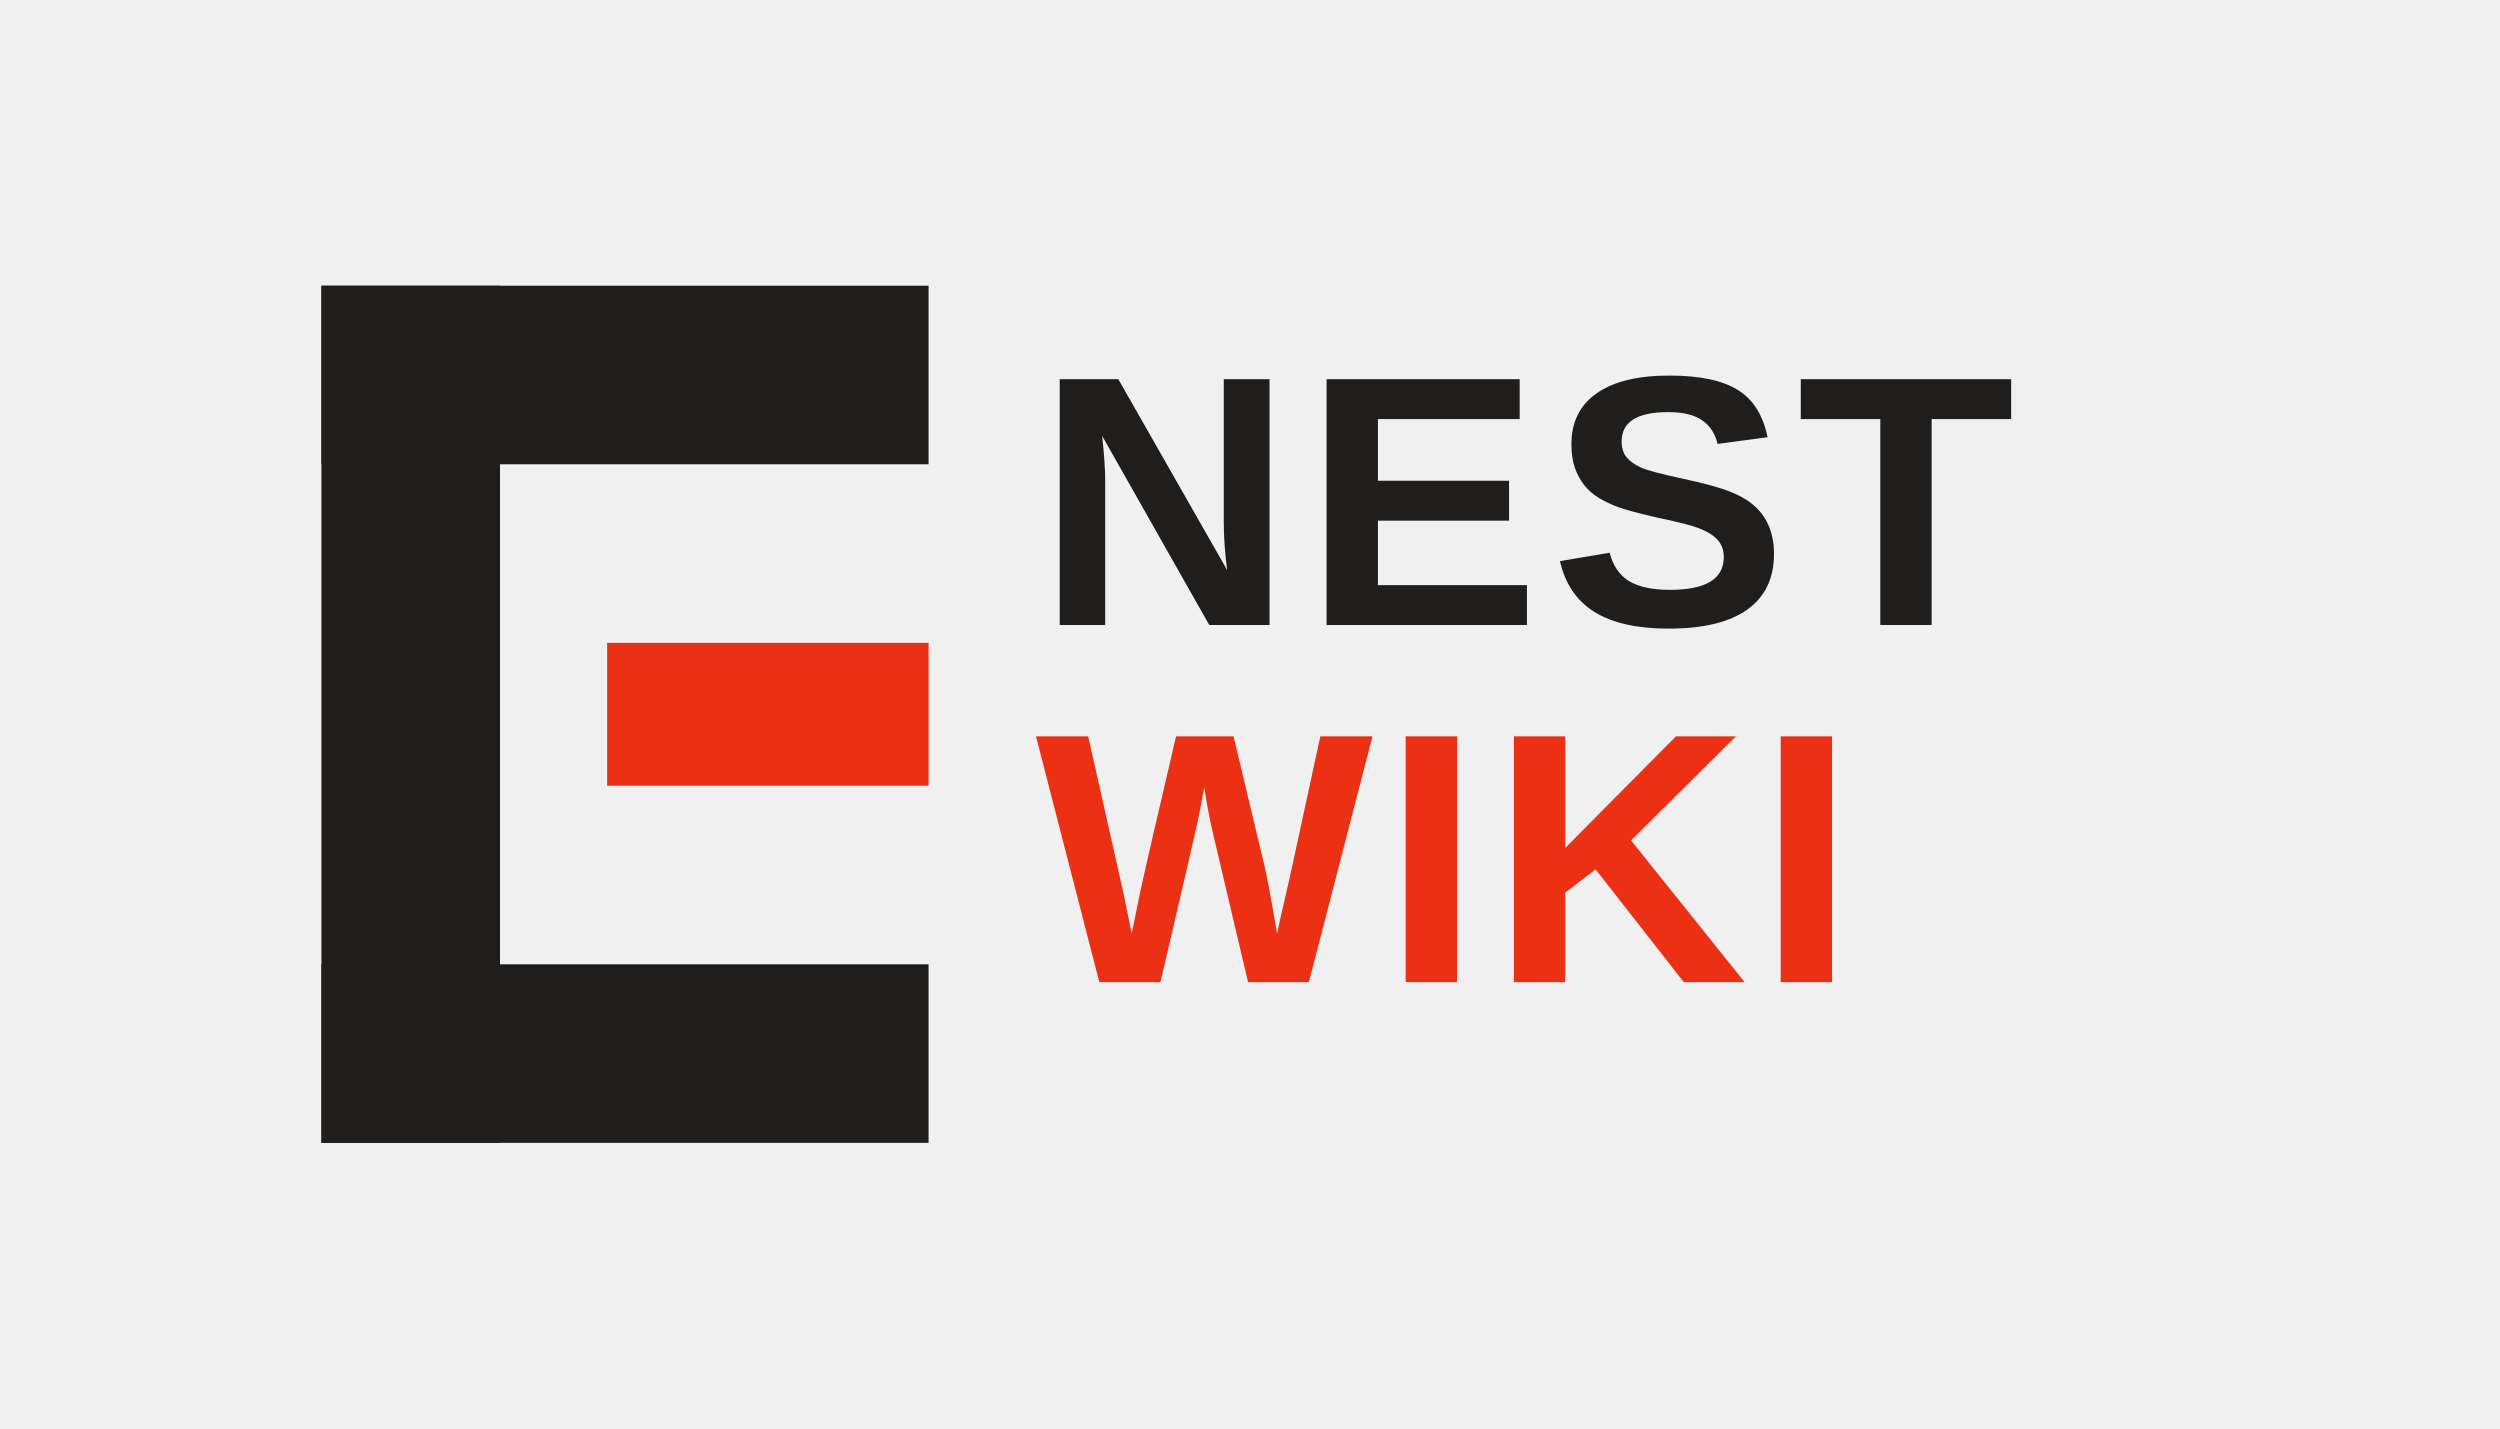
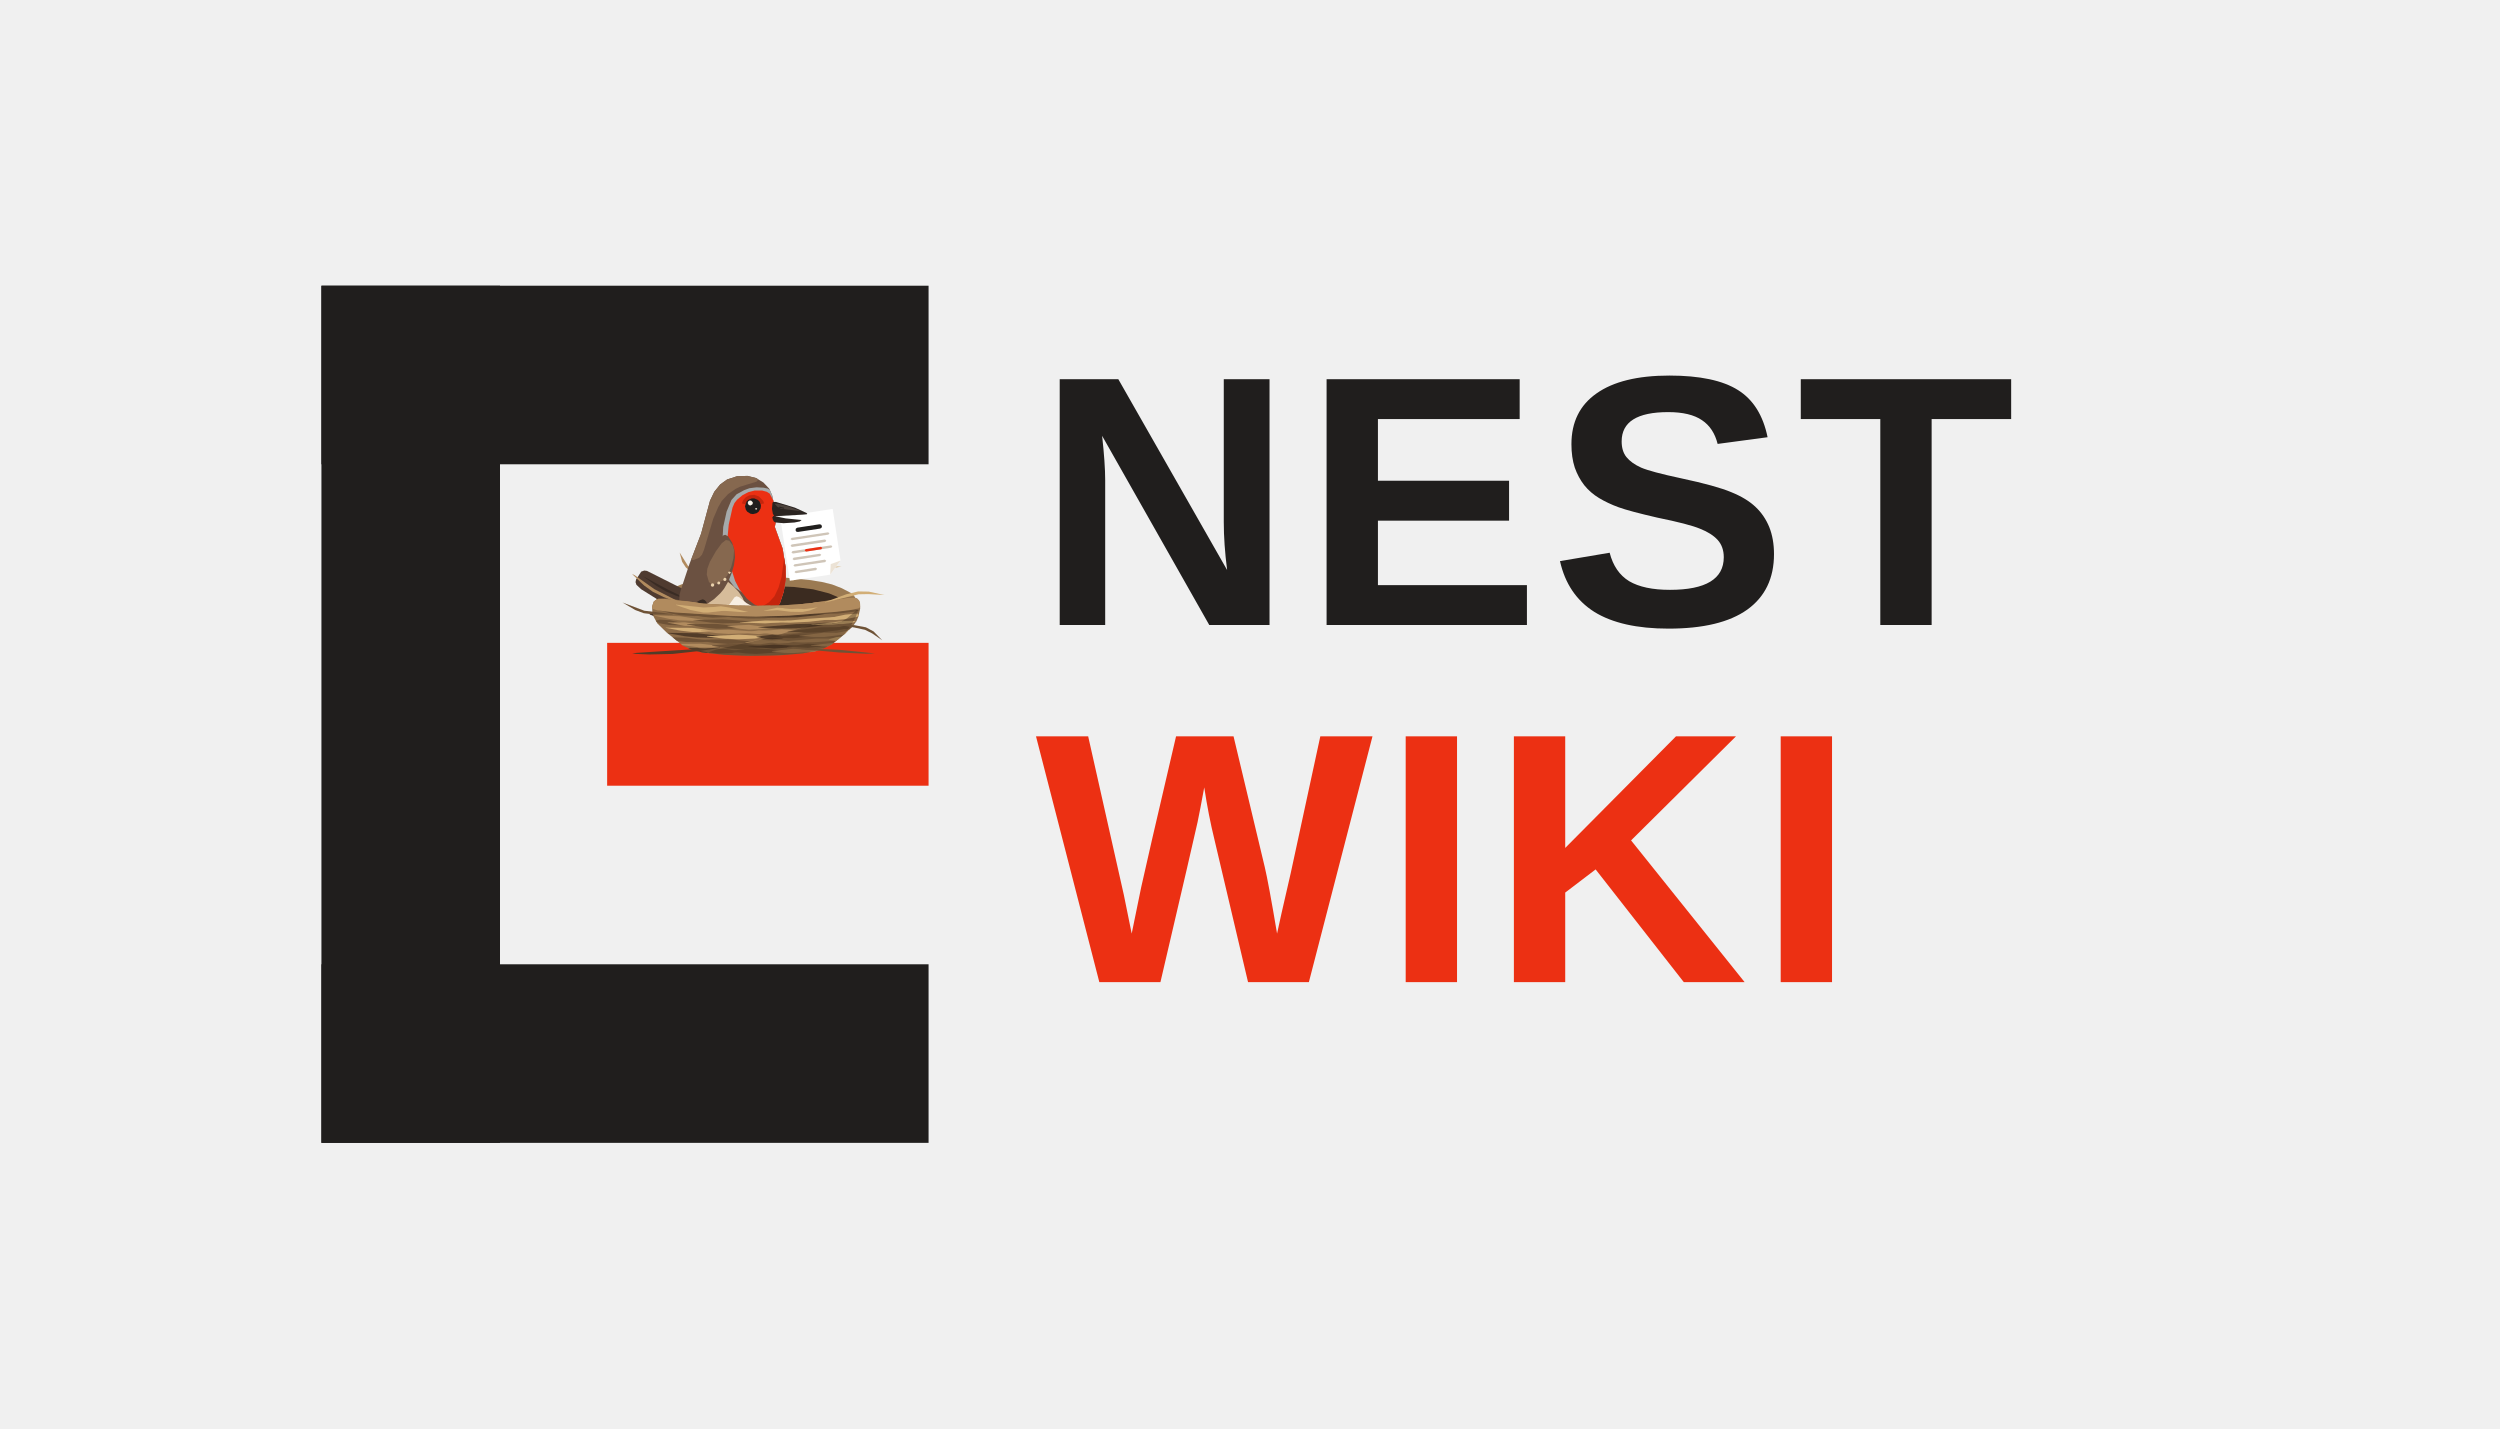
<svg xmlns="http://www.w3.org/2000/svg" width="140" height="80" viewBox="0 0 140 80">
  <rect x="18" y="16" width="10" height="48" fill="#201e1d" />
  <rect x="18" y="16" width="34" height="10" fill="#201e1d" />
  <rect x="18" y="54" width="34" height="10" fill="#201e1d" />
  <rect x="34" y="36" width="18" height="8" fill="#ec3013" />
+   <defs>
+     <clipPath id="nw-body">
+       <polygon points="43.37,28.35 43.24,27.74 43.08,27.37 42.75,27.02 42.34,26.77 41.86,26.65 41.27,26.67 40.72,26.85 40.33,27.13 40,27.54 39.76,28.04 39.26,29.89 38.61,31.58 38.13,33.02 38.05,33.32 38.04,33.62 38.1,33.92 38.22,34.21 38.39,34.48 38.64,34.74 38.96,34.98 39.33,35.2 40.16,35.49 40.93,35.6 41.67,35.51 42.38,35.24 42.63,35.09 42.98,34.79 43.38,34.32 43.68,33.76 43.89,33.12 44,32.45 43.99,31.74 43.83,30.73 43.39,29.51 43.46,29.15 43.37,28.35" />
+     </clipPath>
+     <clipPath id="nw-wing">
+       <polygon points="40.62,29.95 40.53,29.97 40.34,30.11 39.72,30.89 39.07,31.96 38.52,32.98 38.02,33.65 37.82,33.83 37.54,33.98 36.56,34.28 36.38,34.37 36.39,34.41 36.57,34.49 37.35,34.6 37.75,34.58 38.17,34.5 38.57,34.38 38.96,34.2 39.47,33.91 39.99,33.55 40.34,33.22 40.54,32.98 40.79,32.55 40.97,32.1 41.1,31.66 41.16,31.22 41.13,30.81 41,30.39 40.78,30.04 40.62,29.95" />
+     </clipPath>
+     <clipPath id="nw-nest">
+       <polygon points="36.87,33.53 37.33,33.51 39.4,33.8 41.22,33.91 42.33,33.93 43.82,33.9 45.27,33.8 47.39,33.46 47.87,33.47 48.01,33.53 48.11,33.64 48.16,33.77 48.17,34.08 48.07,34.53 47.96,34.79 47.78,35.04 47.27,35.53 46.63,36.05 46.21,36.28 45.67,36.47 44.96,36.59 43.66,36.7 41.9,36.73 40.55,36.67 39.33,36.54 38.72,36.38 38.26,36.17 37.32,35.41 36.81,34.91 36.6,34.53 36.53,34.25 36.52,33.95 36.61,33.69 36.72,33.6 36.87,33.53" />
+     </clipPath>
+   </defs>
+   <g>
+     <polygon points="37,33.73 36.8,33.65 36.75,33.54 36.81,33.41 36.97,33.28 37.43,33.02 38.18,32.72 39.48,32.45 40.98,32.31 42.19,32.28 43.8,32.33 45.33,32.48 46.03,32.59 46.6,32.73 47.14,32.94 47.64,33.2 47.81,33.34 47.89,33.46 47.85,33.58 47.67,33.67 47.31,33.74 46.14,33.86 44.61,33.95 41.62,34 38.54,33.91 37.37,33.8 37,33.73" fill="#9b7a52" />
+     <polygon points="39.67,32.66 38.52,31.68 38.06,30.94 38.2,31.46 38.41,31.78 38.81,32.12 39.66,32.67" fill="#b18b5e" />
+     <polygon points="44.34,32.54 45.82,31.93 47.13,31.73 46.3,31.72 45.78,31.8 45.24,32.02 44.33,32.53" fill="#d2ae76" />
+     <polygon points="37.93,33.67 37.8,33.6 37.79,33.51 38.06,33.33 38.85,33.06 39.79,32.91 41.05,32.83 42.75,32.8 44.47,32.87 45.53,33 46.43,33.23 46.88,33.42 46.99,33.51 46.99,33.6 46.87,33.67 45.59,33.85 43.59,33.97 41.74,33.99 39.17,33.85 37.93,33.67" fill="#3b2b20" />
+     <polygon points="39.2,33.39 39.06,33.23 38.18,32.95 36.23,31.97 36.08,31.95 35.91,32.01 35.62,32.45 35.59,32.6 35.64,32.75 35.91,33 36.71,33.5 37.7,34.01 38.35,34.54 38.57,34.64 38.67,34.63 38.77,34.56 38.97,34.27 39.19,33.69 39.2,33.39" fill="#4f3b30" />
+     <polygon points="38.62,33.61 37.37,33 35.99,32.26 36.75,32.8 37.29,33.12 37.83,33.35 38.62,33.61" fill="#3a2c24" />
+     <polygon points="38.4,34.02 37.2,33.44 35.84,32.68 37.31,33.38 38.4,34.02" fill="#3a2c24" />
+     <polygon points="43.37,28.35 43.24,27.74 43.08,27.37 42.75,27.02 42.34,26.77 41.86,26.65 41.27,26.67 40.72,26.85 40.33,27.13 40,27.54 39.76,28.04 39.26,29.89 38.61,31.58 38.13,33.02 38.05,33.32 38.04,33.62 38.1,33.92 38.22,34.21 38.39,34.48 38.64,34.74 38.96,34.98 39.33,35.2 40.16,35.49 40.93,35.6 41.67,35.51 42.38,35.24 42.63,35.09 42.98,34.79 43.38,34.32 43.68,33.76 43.89,33.12 44,32.45 43.99,31.74 43.83,30.73 43.39,29.51 43.46,29.15 43.37,28.35" fill="#6b5141" />
+     <polygon points="42.34,26.54 41.73,26.45 41.44,26.47 41.06,26.54 40.49,26.81 40.29,26.97 40.02,27.28 39.67,27.9 39.07,30.07 38.56,31.18 38.59,31.33 38.84,31.36 39.16,31.23 39.31,31.06 39.42,30.8 39.94,29.05 40.22,28.4 40.42,28.05 40.77,27.67 41.19,27.38 41.43,27.26 42.37,26.97 42.46,26.86 42.48,26.74 42.44,26.62 42.34,26.54" fill="#86684f" clip-path="url(#nw-body)" />
+     <polygon points="43.51,28.06 43.35,27.89 43.16,27.47 42.99,27.36 42.76,27.31 42.37,27.29 41.97,27.34 41.67,27.45 41.25,27.68 40.96,28 40.69,28.65 40.5,29.51 40.45,30.41 40.49,31.14 40.62,31.84 40.85,32.51 41.13,32.88 41.45,33.1 41.83,33.28 42.64,33.5 43.56,33.81 44.01,33.85 44.21,33.8 44.38,33.66 44.52,33.45 44.62,33.11 44.69,32.65 44.79,31.47 44.8,29.54 44.69,28.17 44.62,27.96 44.53,27.83 44.41,27.78 44.14,27.83 43.72,28.03 43.51,28.06" fill="#a5aaab" clip-path="url(#nw-body)" />
+     <polygon points="43.4,28.2 43.1,27.64 42.94,27.54 42.68,27.47 42.26,27.47 41.91,27.56 41.58,27.73 41.28,27.98 41.13,28.17 41.02,28.43 40.81,29.37 40.73,30.22 40.78,31.04 40.91,31.73 41.17,32.54 41.42,33.02 41.83,33.53 42.23,33.84 43,34.22 43.42,34.29 43.54,34.26 43.77,34.1 43.98,33.82 44.18,33.45 44.42,32.78 44.54,32.05 44.54,31.15 44.39,29.92 44.22,29.24 43.95,28.79 43.4,28.2" fill="#ec3013" clip-path="url(#nw-body)" />
+     <polygon points="44,30.93 43.92,31.18 43.77,32.3 43.6,32.9 43.37,33.39 43.06,33.73 42.68,33.96 41.8,34.18 41.74,34.21 41.77,34.25 42.62,34.58 43.23,34.7 43.5,34.71 43.71,34.65 43.89,34.54 44.2,34.16 44.44,33.65 44.69,32.88 44.76,32.34 44.76,31.76 44.67,31.02 44.58,30.77 44.51,30.71 44.33,30.69 44.14,30.77 44,30.93" fill="#c4250d" clip-path="url(#nw-body)" />
+     <polygon points="39.47,32.07 39.64,32 39.81,31.99 39.98,32.03 40.32,32.22 41.08,32.84 41.37,33.15 41.59,33.48 41.71,33.79 41.68,34.26 41.55,34.57 41.44,34.71 41.13,34.94 40.28,35.21 39.57,35.33 38.95,35.36 38.56,35.29 38.42,35.21 38.24,34.99 38.19,34.85 38.18,34.51 38.28,34.07 38.4,33.77 38.92,32.76 39.3,32.23 39.47,32.07" fill="#d6bc9a" clip-path="url(#nw-body)" />
+     <polygon points="41.25,33.39 41.39,33.44 41.8,33.77 42.19,33.99 42.97,34.24 43.71,34.37 43.85,34.35 44.4,34.14 44.52,34.13 44.62,34.18 45.09,35.26 45.22,35.68 45.28,36.11 45.24,36.5 45.05,36.83 44.69,37.06 44.05,37.2 43.14,37.29 40.87,37.34 39.7,37.3 37.79,37.16 37.24,37.06 37,36.93 37,36.74 37.17,36.52 37.47,36.28 38.54,35.58 39.13,35.13 40.05,34.6 40.55,34.15 40.86,33.83 41.13,33.45 41.25,33.39" fill="#f8efe3" clip-path="url(#nw-body)" />
+     <polygon points="40.62,29.95 40.53,29.97 40.34,30.11 39.72,30.89 39.07,31.96 38.52,32.98 38.02,33.65 37.82,33.83 37.54,33.98 36.56,34.28 36.38,34.37 36.39,34.41 36.57,34.49 37.35,34.6 37.75,34.58 38.17,34.5 38.57,34.38 38.96,34.2 39.47,33.91 39.99,33.55 40.34,33.22 40.54,32.98 40.79,32.55 40.97,32.1 41.1,31.66 41.16,31.22 41.13,30.81 41,30.39 40.78,30.04 40.62,29.95" fill="#6b5141" />
+     <polygon points="40.65,30.24 40.42,30.42 40.09,30.87 39.75,31.47 39.61,31.85 39.58,32.18 39.7,32.59 39.82,32.7 39.89,32.72 40.19,32.66 40.51,32.49 40.73,32.23 40.95,31.74 41.07,31.27 41.11,30.82 41.05,30.56 40.84,30.28 40.65,30.24" fill="#86684f" clip-path="url(#nw-wing)" />
+     <polygon points="40,32.76 39.97,32.83 39.9,32.86 39.83,32.83 39.8,32.76 39.86,32.67 39.94,32.67 39.99,32.72" fill="#ead2ac" clip-path="url(#nw-wing)" />
+     <polygon points="40.33,32.65 40.31,32.71 40.25,32.73 40.19,32.71 40.16,32.65 40.21,32.57 40.28,32.57 40.33,32.61" fill="#ead2ac" clip-path="url(#nw-wing)" />
+     <polygon points="40.68,32.45 40.66,32.51 40.59,32.54 40.52,32.51 40.5,32.45 40.55,32.36 40.63,32.36 40.68,32.41" fill="#ead2ac" clip-path="url(#nw-wing)" />
+     <polygon points="40.92,32.07 40.85,32.15 40.77,32.07 40.82,32 40.92,32.04" fill="#ead2ac" clip-path="url(#nw-wing)" />
+     <polygon points="39.36,33.56 39.2,33.61 38.55,33.96 38.01,34.14 37.48,34.25 36.43,34.34 36.38,34.37 36.39,34.4 36.75,34.51 37.26,34.61 37.68,34.62 38.09,34.56 38.64,34.41 39.23,34.15 39.53,33.96 39.59,33.84 39.56,33.71 39.47,33.61 39.36,33.56" fill="#3a2c24" clip-path="url(#nw-wing)" />
+     <polygon points="39.18,33.87 39.22,33.9 39.19,33.94 37.19,34.46 37.14,34.43 37.17,34.39" fill="#4f3b30" clip-path="url(#nw-wing)" />
+     <polygon points="38.95,34.11 38.99,34.13 38.96,34.17 37.36,34.57 37.32,34.55 37.34,34.51" fill="#4f3b30" clip-path="url(#nw-wing)" />
+     <polygon points="41.54,28.19 41.63,27.99 41.77,27.84 41.96,27.74 42.24,27.71 42.5,27.8 42.74,28.05 42.79,28.19 42.53,28.25 42.4,28.05 42.17,27.97 41.94,28.05 41.8,28.25" fill="#c4250d" />
+     <polygon points="42.61,28.35 42.59,28.48 42.48,28.66 42.37,28.74 42.17,28.79 42.03,28.77 41.85,28.66 41.77,28.55 41.72,28.35 41.81,28.08 41.91,27.99 42.1,27.91 42.24,27.91 42.43,27.99 42.53,28.08 42.61,28.28" fill="#201e1d" />
+     <polygon points="42.16,28.17 42.13,28.25 42.02,28.31 41.93,28.28 41.87,28.17 41.9,28.08 41.97,28.03 42.06,28.03 42.15,28.12" fill="#fcf5ea" />
+     <polygon points="42.4,28.5 42.34,28.55 42.29,28.5 42.32,28.45 42.39,28.47" fill="#fcf5ea" />
+     <polygon points="36.87,33.53 37.33,33.51 39.4,33.8 41.22,33.91 42.33,33.93 43.82,33.9 45.27,33.8 47.39,33.46 47.87,33.47 48.01,33.53 48.11,33.64 48.16,33.77 48.17,34.08 48.07,34.53 47.96,34.79 47.78,35.04 47.27,35.53 46.63,36.05 46.21,36.28 45.67,36.47 44.96,36.59 43.66,36.7 41.9,36.73 40.55,36.67 39.33,36.54 38.72,36.38 38.26,36.17 37.32,35.41 36.81,34.91 36.6,34.53 36.53,34.25 36.52,33.95 36.61,33.69 36.72,33.6 36.87,33.53" fill="#8d6c48" />
+     <polygon points="36.98,33.92 37.72,34.07 38.25,34.14 39.01,34.15 39.55,34.1 38.27,33.93 36.98,33.91" fill="#6e5236" clip-path="url(#nw-nest)" />
+     <polygon points="38.57,34.09 39.19,34.22 39.63,34.27 40.25,34.25 40.69,34.18 39.64,34.03 38.57,34.07" fill="#d2ae76" clip-path="url(#nw-nest)" />
+     <polygon points="39.74,34.13 40.83,34.26 41.93,34.32 43.04,34.31 44.13,34.22 39.74,34.12" fill="#d2ae76" clip-path="url(#nw-nest)" />
+     <polygon points="42.92,34.26 44.01,34.3 45.1,34.26 46.18,34.13 47.25,33.91 45.08,34.02 42.92,34.24" fill="#6e5236" clip-path="url(#nw-nest)" />
+     <polygon points="46.57,34.04 47.67,33.96 48.2,33.86 48.27,33.81 48.23,33.75 48.19,33.79 48.22,33.82 48.21,33.74 48.18,33.74 47.65,33.81 46.57,34.03" fill="#d2ae76" clip-path="url(#nw-nest)" />
+     <polygon points="36.84,34.15 37.58,34.36 38.12,34.46 38.89,34.5 39.43,34.46 38.15,34.2 36.84,34.14" fill="#6e5236" clip-path="url(#nw-nest)" />
+     <polygon points="38.59,34.41 39.35,34.54 39.89,34.59 40.66,34.56 41.2,34.48 39.9,34.35 38.59,34.4" fill="#6e5236" clip-path="url(#nw-nest)" />
+     <polygon points="40.14,34.46 41.03,34.58 41.91,34.64 42.8,34.63 43.68,34.54 41.92,34.43 40.14,34.45" fill="#6e5236" clip-path="url(#nw-nest)" />
+     <polygon points="42.53,34.55 43.59,34.59 44.65,34.57 45.71,34.46 46.76,34.29 44.64,34.38 42.53,34.54" fill="#523c28" clip-path="url(#nw-nest)" />
+     <polygon points="45.45,34.38 46.94,34.36 47.88,34.25 48.13,34.17 47.95,34.13 47.5,34.15 45.45,34.37" fill="#6e5236" clip-path="url(#nw-nest)" />
+     <polygon points="36.66,34.48 37.48,34.66 38.07,34.74 38.91,34.77 39.49,34.73 38.09,34.51 36.66,34.46" fill="#b18b5e" clip-path="url(#nw-nest)" />
+     <polygon points="38.82,34.73 39.77,34.86 40.46,34.91 41.28,34.89 42.1,34.8 40.46,34.68 38.82,34.72" fill="#6e5236" clip-path="url(#nw-nest)" />
+     <polygon points="41.44,34.86 42.85,34.91 43.56,34.86 44.26,34.76 42.84,34.75 41.44,34.85" fill="#d2ae76" clip-path="url(#nw-nest)" />
+     <polygon points="43.21,34.85 44.25,34.87 45.3,34.82 46.34,34.7 47.38,34.51 45.28,34.65 43.21,34.84" fill="#d2ae76" clip-path="url(#nw-nest)" />
+     <polygon points="46.08,34.71 46.83,34.72 47.36,34.67 48,34.54 48.09,34.48 48.11,34.44 48.07,34.42 48.03,34.42 48.04,34.37 47.97,34.36 47.33,34.42 46.08,34.69" fill="#d2ae76" clip-path="url(#nw-nest)" />
+     <polygon points="36.71,34.78 36.91,34.9 37.47,35 38.14,35.02 38.6,34.97 37.5,34.73 36.94,34.7 36.72,34.76" fill="#6e5236" clip-path="url(#nw-nest)" />
+     <polygon points="37.39,34.87 38.35,35.05 38.92,35.06 39.32,35.01 38.36,34.85 37.39,34.86" fill="#b18b5e" clip-path="url(#nw-nest)" />
+     <polygon points="38.47,34.97 39.43,35.14 40.13,35.21 40.96,35.2 41.8,35.11 40.14,34.94 38.47,34.95" fill="#6e5236" clip-path="url(#nw-nest)" />
+     <polygon points="40.74,35.07 41.44,35.21 41.94,35.26 42.65,35.23 43.15,35.15 41.95,34.99 40.74,35.05" fill="#b18b5e" clip-path="url(#nw-nest)" />
+     <polygon points="42.47,35.14 43.53,35.2 44.59,35.19 45.65,35.08 46.7,34.9 44.58,34.95 42.47,35.13" fill="#523c28" clip-path="url(#nw-nest)" />
+     <polygon points="45.44,35 46.96,34.98 47.72,34.88 47.94,34.8 47.71,34.76 47.22,34.78 45.44,34.99" fill="#d2ae76" clip-path="url(#nw-nest)" />
+     <polygon points="37.28,35.16 38.13,35.32 38.74,35.39 39.61,35.4 40.21,35.35 38.75,35.16 37.28,35.15" fill="#d2ae76" clip-path="url(#nw-nest)" />
+     <polygon points="39.25,35.34 40.15,35.46 40.8,35.5 41.72,35.47 42.36,35.38 40.81,35.26 39.25,35.32" fill="#b18b5e" clip-path="url(#nw-nest)" />
+     <polygon points="41.58,35.45 42.51,35.51 43.05,35.44 43.43,35.35 42.5,35.3 41.58,35.43" fill="#b18b5e" clip-path="url(#nw-nest)" />
+     <polygon points="42.26,35.38 43.15,35.5 43.78,35.53 44.67,35.46 45.29,35.34 43.78,35.24 42.26,35.37" fill="#b18b5e" clip-path="url(#nw-nest)" />
+     <polygon points="44.1,35.37 45.2,35.43 45.98,35.41 46.91,35.3 47.79,35.11 45.96,35.13 44.1,35.35" fill="#6e5236" clip-path="url(#nw-nest)" />
+     <polygon points="46.86,35.17 47.54,35.25 47.77,35.22 47.74,35.11 47.77,35.09 47.78,35.15 47.86,35.16 47.84,35.06 47.63,35 47.28,35.04 46.86,35.15" fill="#6e5236" clip-path="url(#nw-nest)" />
+     <polygon points="37.39,35.46 38.35,35.63 39.03,35.7 39.86,35.72 40.69,35.66 39.05,35.46 37.39,35.44" fill="#523c28" clip-path="url(#nw-nest)" />
+     <polygon points="39.59,35.65 40.62,35.77 41.37,35.8 42.26,35.76 43.15,35.64 41.37,35.54 39.59,35.63" fill="#d2ae76" clip-path="url(#nw-nest)" />
+     <polygon points="42.36,35.67 42.88,35.78 43.25,35.8 43.77,35.76 44.12,35.66 43.25,35.54 42.37,35.65" fill="#523c28" clip-path="url(#nw-nest)" />
+     <polygon points="43.11,35.7 44.45,35.74 45.24,35.66 45.79,35.55 44.44,35.54 43.11,35.69" fill="#6e5236" clip-path="url(#nw-nest)" />
+     <polygon points="44.77,35.62 45.59,35.67 46.16,35.67 46.97,35.57 47.53,35.45 46.15,35.43 44.77,35.6" fill="#b18b5e" clip-path="url(#nw-nest)" />
+     <polygon points="46.53,35.54 47.34,35.56 47.63,35.5 47.68,35.46 47.65,35.37 47.62,35.42 47.61,35.34 47.31,35.35 46.52,35.52" fill="#b18b5e" clip-path="url(#nw-nest)" />
+     <polygon points="37.26,35.75 37.66,35.86 38.42,35.95 39.32,35.96 39.95,35.91 38.44,35.71 37.67,35.69 37.27,35.74" fill="#6e5236" clip-path="url(#nw-nest)" />
+     <polygon points="38.93,35.85 39.99,36 40.75,36.06 41.82,36.04 42.57,35.96 40.76,35.8 38.93,35.83" fill="#6e5236" clip-path="url(#nw-nest)" />
+     <polygon points="41.73,35.99 42.23,36.07 42.58,36.08 43.08,36 43.43,35.9 42.57,35.82 41.73,35.98" fill="#b18b5e" clip-path="url(#nw-nest)" />
+     <polygon points="42.73,35.93 43.61,36.04 44.13,36.01 44.48,35.94 43.61,35.84 42.73,35.92" fill="#b18b5e" clip-path="url(#nw-nest)" />
+     <polygon points="43.88,35.93 44.95,35.98 45.71,35.96 46.62,35.89 47.39,35.76 45.7,35.76 43.88,35.92" fill="#b18b5e" clip-path="url(#nw-nest)" />
+     <polygon points="46.42,35.82 46.78,35.89 47.15,35.9 47.39,35.85 47.34,35.74 47.39,35.71 47.39,35.77 47.42,35.81 47.48,35.77 47.41,35.67 47.19,35.64 46.84,35.68 46.41,35.8" fill="#d2ae76" clip-path="url(#nw-nest)" />
+     <polygon points="37.81,36.08 39.22,36.26 40.05,36.26 40.63,36.21 39.23,36.05 37.81,36.06" fill="#b18b5e" clip-path="url(#nw-nest)" />
+     <polygon points="39.87,36.16 40.75,36.31 41.37,36.35 42.26,36.32 42.87,36.22 42,36.1 41.38,36.06 40.76,36.07 39.88,36.14" fill="#6e5236" clip-path="url(#nw-nest)" />
+     <polygon points="41.92,36.22 43.34,36.32 44.18,36.26 44.76,36.17 43.34,36.1 41.92,36.2" fill="#523c28" clip-path="url(#nw-nest)" />
+     <polygon points="44.14,36.21 45.24,36.28 45.89,36.21 46.34,36.1 45.23,36.05 44.14,36.19" fill="#6e5236" clip-path="url(#nw-nest)" />
+     <polygon points="45.42,36.15 46.5,36.21 47.03,36.17 47.09,36.15 47.11,36.09 47.11,36.05 47.03,36.02 46.59,36.01 45.42,36.13" fill="#b18b5e" clip-path="url(#nw-nest)" />
+     <polygon points="38.05,36.38 38.62,36.53 39.02,36.59 39.59,36.56 39.99,36.47 39.44,36.33 39.04,36.28 38.63,36.28 38.05,36.36" fill="#523c28" clip-path="url(#nw-nest)" />
+     <polygon points="38.95,36.4 39.69,36.54 40.22,36.6 40.97,36.57 41.48,36.49 40.76,36.36 40.24,36.31 39.71,36.31 38.95,36.38" fill="#6e5236" clip-path="url(#nw-nest)" />
+     <polygon points="40.86,36.48 41.74,36.59 42.36,36.62 43.25,36.56 43.86,36.44 42.98,36.34 42.36,36.31 41.74,36.34 40.86,36.46" fill="#6e5236" clip-path="url(#nw-nest)" />
+     <polygon points="43.23,36.48 43.93,36.56 44.43,36.57 45.13,36.52 45.62,36.42 44.42,36.33 43.23,36.46" fill="#b18b5e" clip-path="url(#nw-nest)" />
+     <polygon points="44.8,36.47 45.51,36.53 46.13,36.53 46.64,36.48 46.77,36.44 46.82,36.38 46.63,36.32 46.01,36.31 44.8,36.46" fill="#b18b5e" clip-path="url(#nw-nest)" />
+     <polygon points="48.07,34.13 47.93,34.53 47.7,34.95 47.27,35.53 46.63,36.07 45.96,36.39 44.94,36.59 44.07,36.67 42.73,36.73 40.58,36.7 39.9,36.64 39.71,36.59 39.67,36.53 40.09,36.38 43,35.73 45.67,34.93 46.13,34.87 46.83,34.86 47.13,34.8 47.44,34.62 47.97,34.17 48.07,34.13" fill="#3a281a" fill-opacity="0.38" clip-path="url(#nw-nest)" />
+     <polygon points="36.73,33.53 37.22,33.54 39.4,33.8 41.22,33.91 42.33,33.93 43.82,33.9 45.27,33.8 47.45,33.49 47.93,33.47 48.21,33.56 48.34,33.73 48.3,33.91 48.07,34.07 47.58,34.17 46.86,34.26 44.18,34.48 42.33,34.53 40.86,34.49 37.81,34.3 36.81,34.18 36.46,34.07 36.32,33.89 36.37,33.71 36.45,33.63 36.73,33.53" fill="#b18b5e" clip-path="url(#nw-nest)" />
+     <polygon points="36.84,33.62 37.26,33.79 37.63,33.87 38.85,33.84 39.53,33.93 39.12,33.77 38.76,33.68 38.19,33.66 37.53,33.71 36.85,33.61" fill="#b18b5e" clip-path="url(#nw-nest)" />
+     <polygon points="38.86,34.12 39.62,34.23 40.37,34.19 41.55,34.28 41.89,34.27 40.89,34.03 40.37,33.95 38.86,34.11" fill="#d2ae76" clip-path="url(#nw-nest)" />
+     <polygon points="40.93,34.06 42.34,34.07 43.24,34.15 43.68,34.1 44.01,34 43.25,33.95 42.62,33.81 42.35,33.79 41.7,33.85 40.93,34.04" fill="#b18b5e" clip-path="url(#nw-nest)" />
+     <polygon points="42.78,34.21 43.54,34.17 44.29,34.26 44.93,34.27 45.34,34.19 45.8,34.01 45.04,34.11 43.53,34.03 42.78,34.2" fill="#d2ae76" clip-path="url(#nw-nest)" />
+     <polygon points="44.8,33.87 46.18,33.99 46.45,33.98 47.22,33.78 47.82,33.53 46.42,33.74 45.55,33.74 44.8,33.85" fill="#b18b5e" clip-path="url(#nw-nest)" />
+     <polygon points="37.85,33.88 38.67,34.16 39.38,34.3 39.68,34.3 41.21,34.12 40.37,34 39.4,34.02 37.86,33.86" fill="#d2ae76" clip-path="url(#nw-nest)" />
+     <polygon points="43.45,33.97 43.93,34.07 44.36,34.11 45.01,34.01 45.77,33.84 46.53,33.79 46.05,33.71 45.62,33.7 44.22,33.96 43.45,33.96" fill="#b18b5e" clip-path="url(#nw-nest)" />
+     <polygon points="38.34,33.86 36.64,32.99 35.54,32.21 35.39,32.14 36.07,32.79 36.56,33.14 37.17,33.44 38.33,33.88" fill="#b18b5e" />
+     <polygon points="37.67,34.39 36.08,34.2 34.86,33.74 35.57,34.16 36.05,34.34 36.62,34.41 37.67,34.41" fill="#6e5236" />
+     <polygon points="46.2,33.74 48.08,33.28 48.63,33.27 49.53,33.32 48.65,33.13 48.06,33.12 47.39,33.28 46.2,33.72" fill="#d2ae76" />
+     <polygon points="46.6,34.94 47.84,35.14 48.44,35.27 48.84,35.47 49.41,35.86 48.92,35.36 48.49,35.13 47.85,35.01 46.6,34.92" fill="#6e5236" />
+     <polygon points="40.33,36.26 35.64,36.56 35.4,36.61 36.37,36.65 37.67,36.62 39.15,36.46 40.33,36.28" fill="#523c28" />
+     <polygon points="44.07,36.28 47,36.54 48.51,36.61 49,36.59 47,36.39 44.07,36.26" fill="#6e5236" />
+     <polygon points="43.69,28.95 46.63,28.5 47.07,31.39 46.49,32.18 44.23,32.52" fill="#ffffff" />
+     <polygon points="47.07,31.39 46.52,31.59 46.49,32.18" fill="#ece3d6" />
+     <polygon points="44.68,29.79 44.59,29.77 44.55,29.69 44.57,29.6 44.65,29.55 45.89,29.36 45.98,29.38 46.03,29.46 46.01,29.55 45.93,29.6" fill="#201e1d" />
+     <polygon points="44.35,30.25 44.27,30.19 44.33,30.12 46.37,29.81 46.45,29.86 46.39,29.94" fill="#cfc5b8" />
+     <polygon points="44.35,30.63 44.27,30.57 44.33,30.49 46.2,30.21 46.27,30.27 46.22,30.35" fill="#cfc5b8" />
+     <polygon points="44.4,31 44.32,30.94 44.38,30.86 46.54,30.54 46.61,30.59 46.56,30.67" fill="#cfc5b8" />
+     <polygon points="44.46,31.37 44.38,31.31 44.44,31.23 45.91,31.01 45.99,31.06 45.93,31.14" fill="#cfc5b8" />
+     <polygon points="44.51,31.73 44.43,31.68 44.49,31.6 46.19,31.34 46.27,31.4 46.21,31.48" fill="#cfc5b8" />
+     <polygon points="44.57,32.1 44.49,32.04 44.55,31.97 45.68,31.79 45.76,31.85 45.7,31.93" fill="#cfc5b8" />
+     <polygon points="45.14,30.89 45.06,30.83 45.12,30.75 45.97,30.62 46.05,30.68 45.99,30.76" fill="#ec3013" />
+     <polygon points="43.31,28.89 44,29.03 44.89,29.12 44.79,29.2 44.49,29.26 43.88,29.3 43.44,29.26 43.34,29.21 43.28,29.1 43.25,28.97 43.31,28.89" fill="#2b2421" />
+     <polygon points="43.26,28.15 43.31,28.11 43.46,28.11 44.52,28.43 45.17,28.73 45.21,28.78 45.17,28.8 44.95,28.82 43.36,28.91 43.28,28.77 43.23,28.5 43.26,28.15" fill="#2b2421" />
+     <polygon points="43.37,28.2 43.59,28.22 44.12,28.35 44.86,28.63 43.74,28.49 43.52,28.37 43.37,28.2" fill="#4d433d" />
+     <polygon points="43.65,28.44 43.62,28.41 43.65,28.37 43.9,28.43 43.92,28.47 43.88,28.49" fill="#2b2421" />
+   </g>
  <text x="58" y="35" font-family="Archivo, Arial, sans-serif" font-weight="800" font-size="20" letter-spacing="0.5" fill="#201e1d">NEST</text>
  <text x="58" y="55" font-family="Archivo, Arial, sans-serif" font-weight="800" font-size="20" letter-spacing="0.5" fill="#ec3013">WIKI</text>
</svg>
